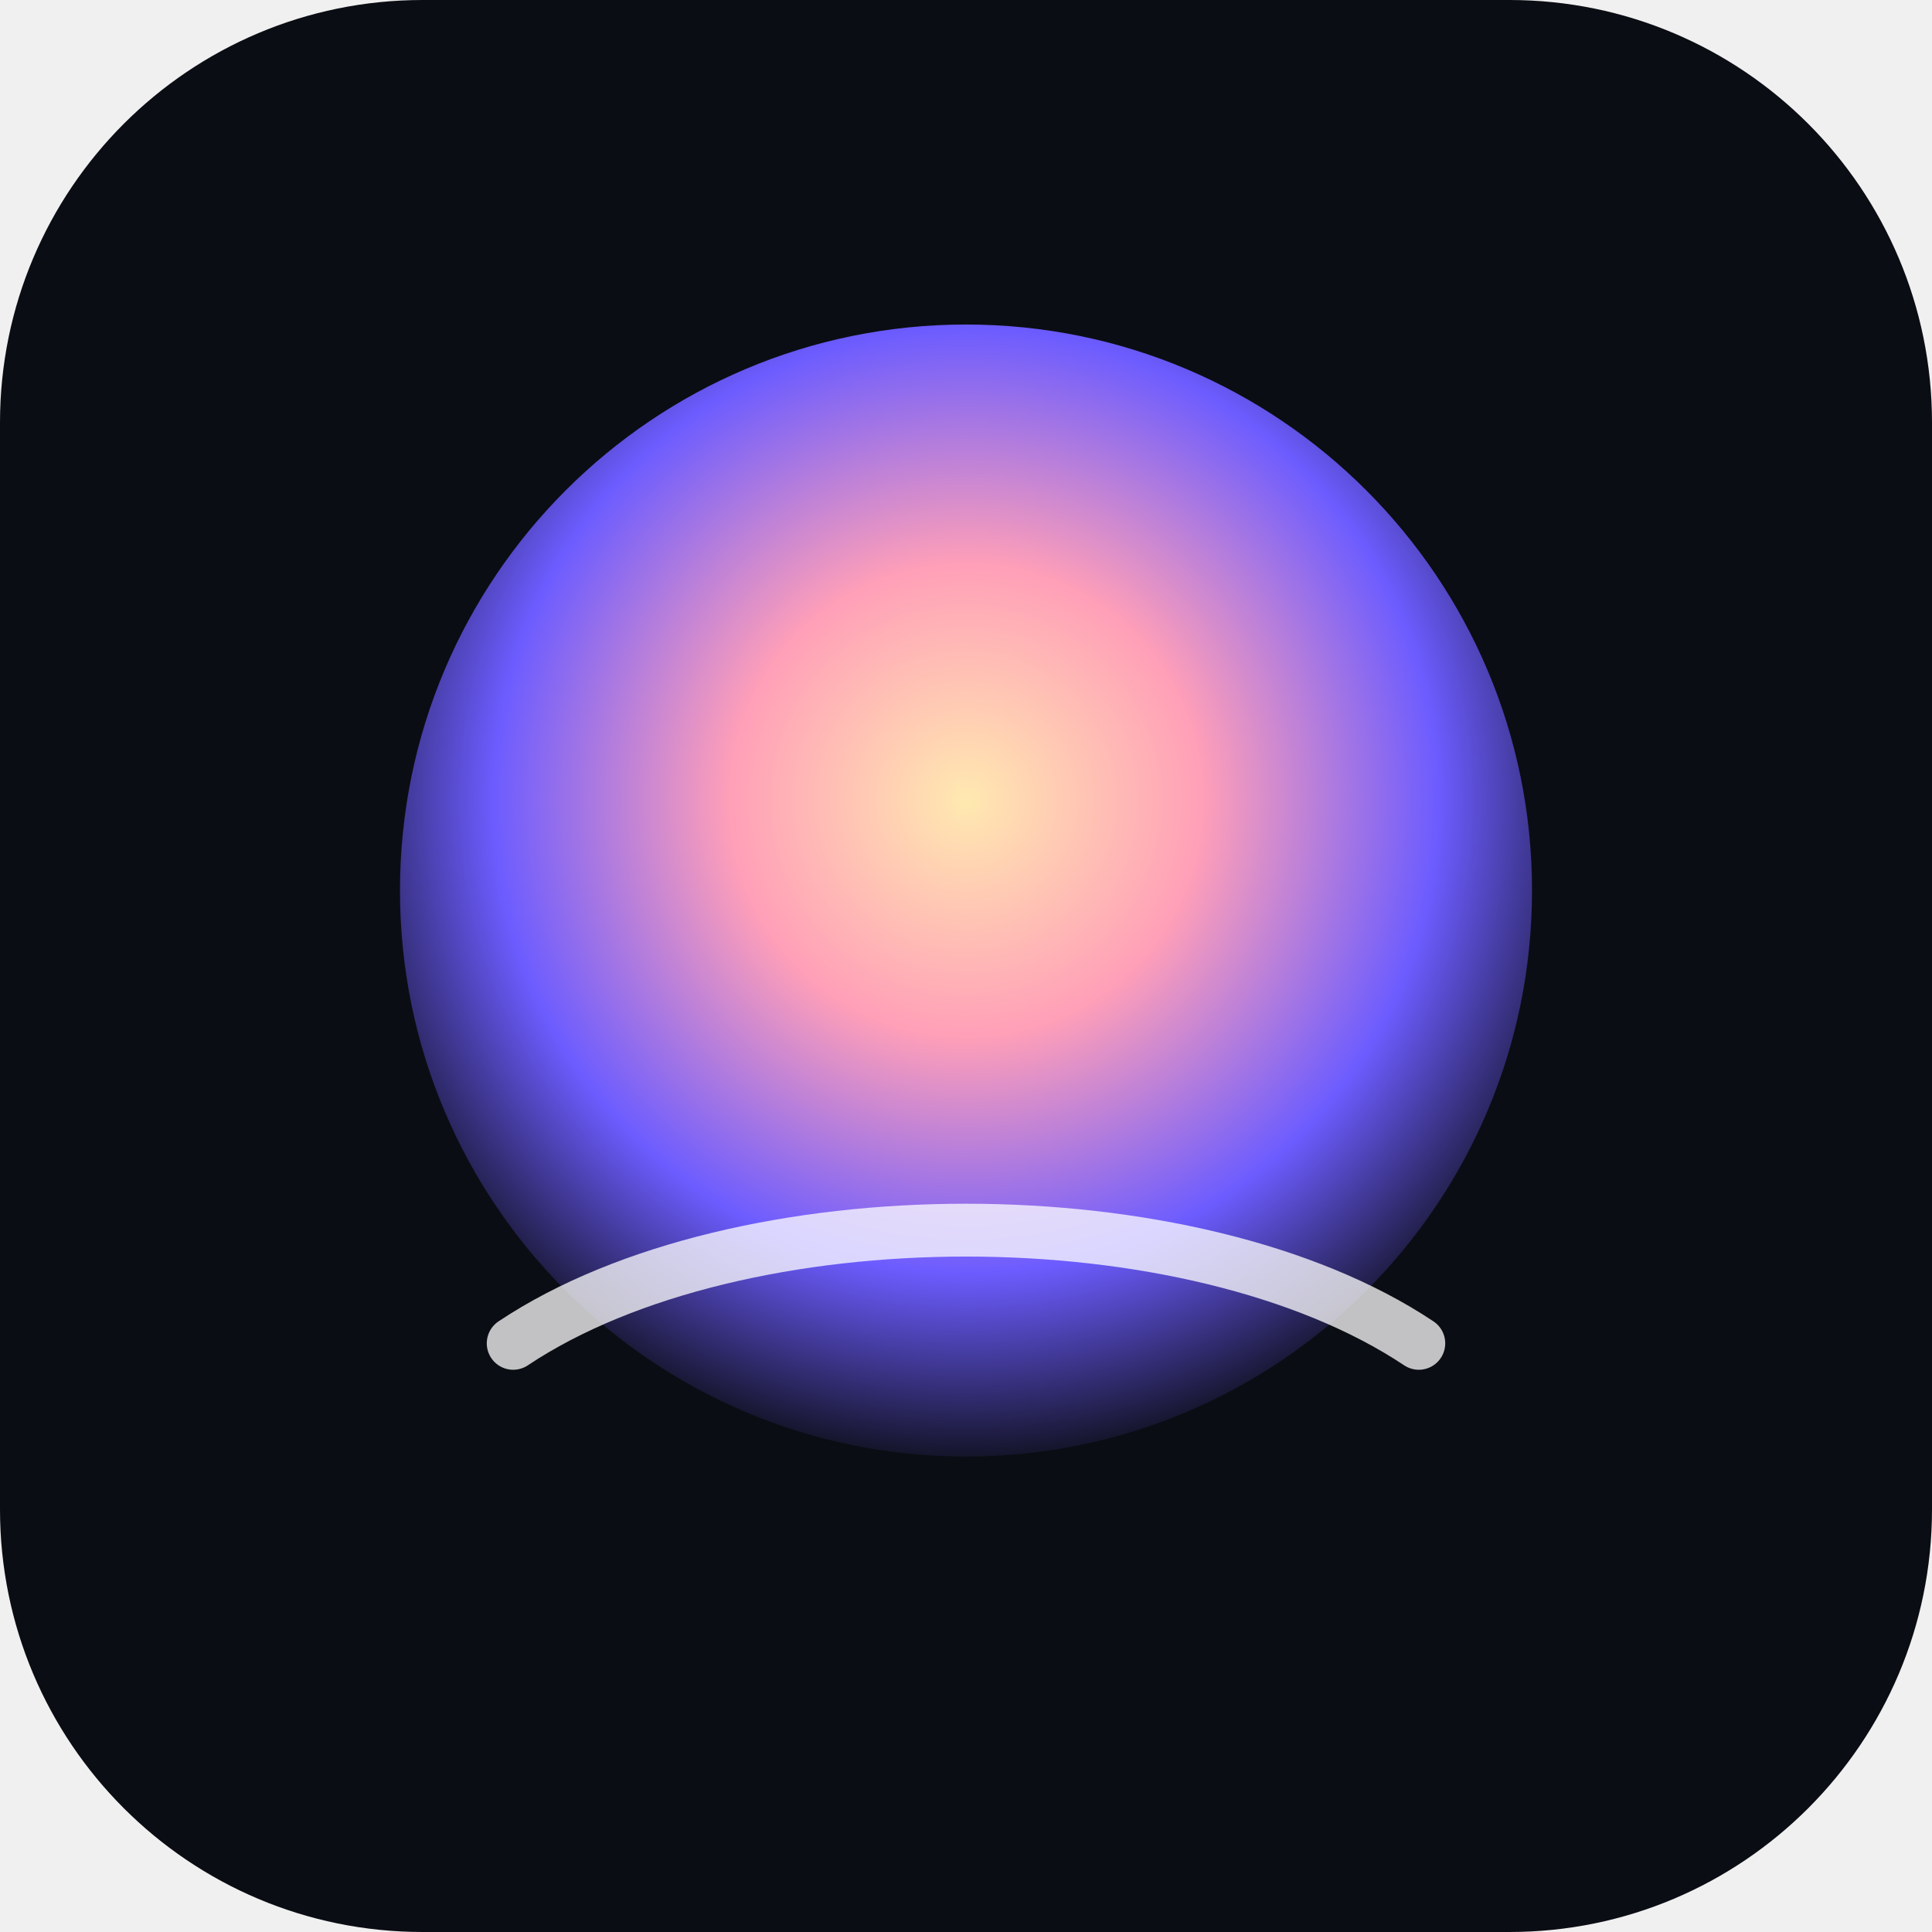
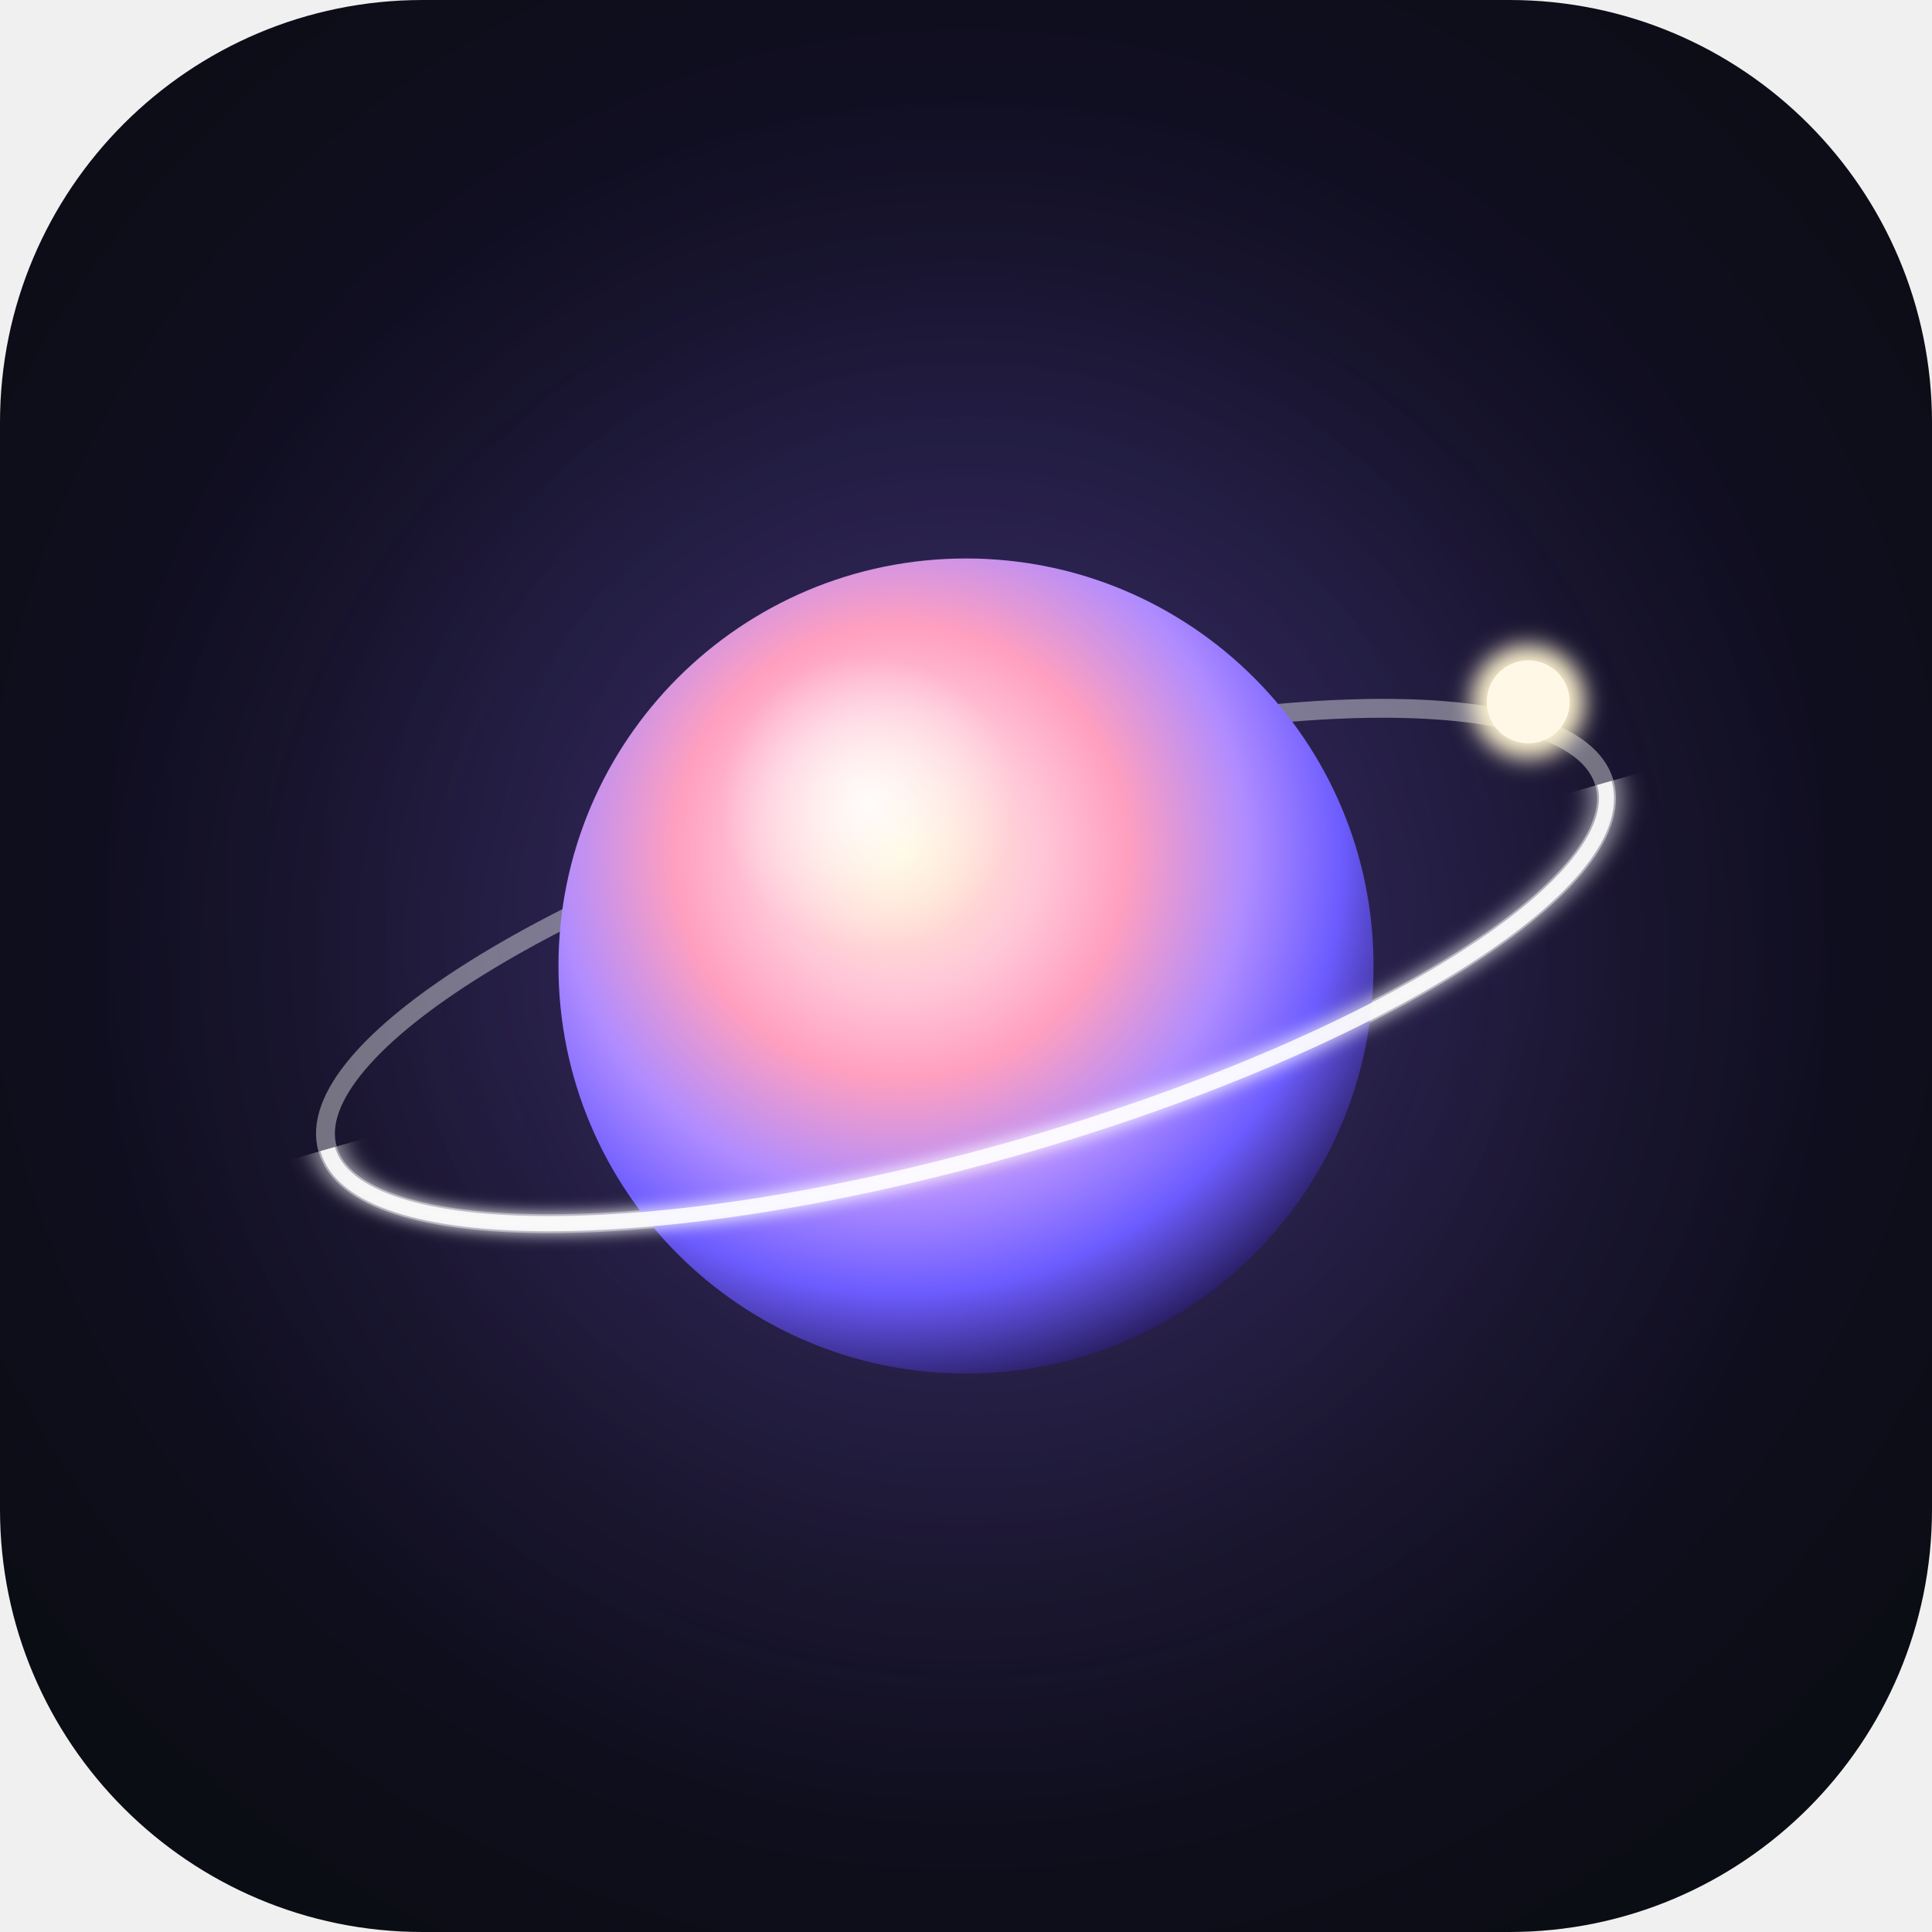
<svg xmlns="http://www.w3.org/2000/svg" viewBox="0 0 512 512">
  <defs>
-     <radialGradient id="g" cx="50%" cy="42%" r="60%">
-       <stop offset="0" stop-color="#ffe9b0" />
-       <stop offset=".35" stop-color="#ff9fb8" />
-       <stop offset=".7" stop-color="#6c5cff" />
+     <radialGradient id="bg" cx="50%" cy="46%" r="62%">
+       <stop offset="0" stop-color="#231b52" />
+       <stop offset=".55" stop-color="#120f26" />
      <stop offset="1" stop-color="#0b0d14" />
    </radialGradient>
+     <radialGradient id="halo" cx="50%" cy="50%" r="50%">
+       <stop offset="0" stop-color="#b99cff" stop-opacity=".45" />
+       <stop offset=".45" stop-color="#b99cff" stop-opacity=".1" />
+       <stop offset="1" stop-color="#b99cff" stop-opacity="0" />
+     </radialGradient>
+     <radialGradient id="orb" cx="42%" cy="36%" r="66%">
+       <stop offset="0" stop-color="#fff4d0" />
+       <stop offset=".26" stop-color="#ffc6d8" />
+       <stop offset=".42" stop-color="#ff9fbf" />
+       <stop offset=".64" stop-color="#b08cff" />
+       <stop offset=".82" stop-color="#6c5cff" />
+       <stop offset="1" stop-color="#2a1f66" />
+     </radialGradient>
+     <radialGradient id="spec" cx="38%" cy="30%" r="18%">
+       <stop offset="0" stop-color="#fff" stop-opacity=".9" />
+       <stop offset="1" stop-color="#fff" stop-opacity="0" />
+     </radialGradient>
+     <clipPath id="front">
+       <rect x="0" y="256" width="512" height="256" transform="rotate(-16 256 256)" />
+     </clipPath>
+     <filter id="glow" x="-50%" y="-50%" width="200%" height="200%">
+       <feGaussianBlur stdDeviation="3" />
+     </filter>
  </defs>
-   <rect width="512" height="512" rx="112" fill="#0b0d14" />
-   <circle cx="256" cy="236" r="150" fill="url(#g)" />
-   <path d="M136 356c60-40 180-40 240 0" stroke="#fff" stroke-opacity=".75" stroke-width="14" fill="none" stroke-linecap="round" />
+   <rect width="512" height="512" rx="112" fill="url(#bg)" />
+   <circle cx="256" cy="256" r="230" fill="url(#halo)" />
+   <ellipse cx="256" cy="256" rx="176" ry="50" fill="none" stroke="#fff" stroke-opacity=".4" stroke-width="5" transform="rotate(-16 256 256)" />
+   <circle cx="256" cy="256" r="108" fill="url(#orb)" />
+   <circle cx="256" cy="256" r="108" fill="url(#spec)" />
+   <g clip-path="url(#front)">
+     <ellipse cx="256" cy="256" rx="176" ry="50" fill="none" stroke="#fff" stroke-opacity=".9" stroke-width="5" transform="rotate(-16 256 256)" filter="url(#glow)" />
+     <ellipse cx="256" cy="256" rx="176" ry="50" fill="none" stroke="#fff" stroke-opacity=".85" stroke-width="4" transform="rotate(-16 256 256)" />
+   </g>
+   <circle cx="405" cy="186" r="15" fill="#fff4d0" filter="url(#glow)" />
+   <circle cx="405" cy="186" r="11" fill="#fff8e6" />
</svg>
